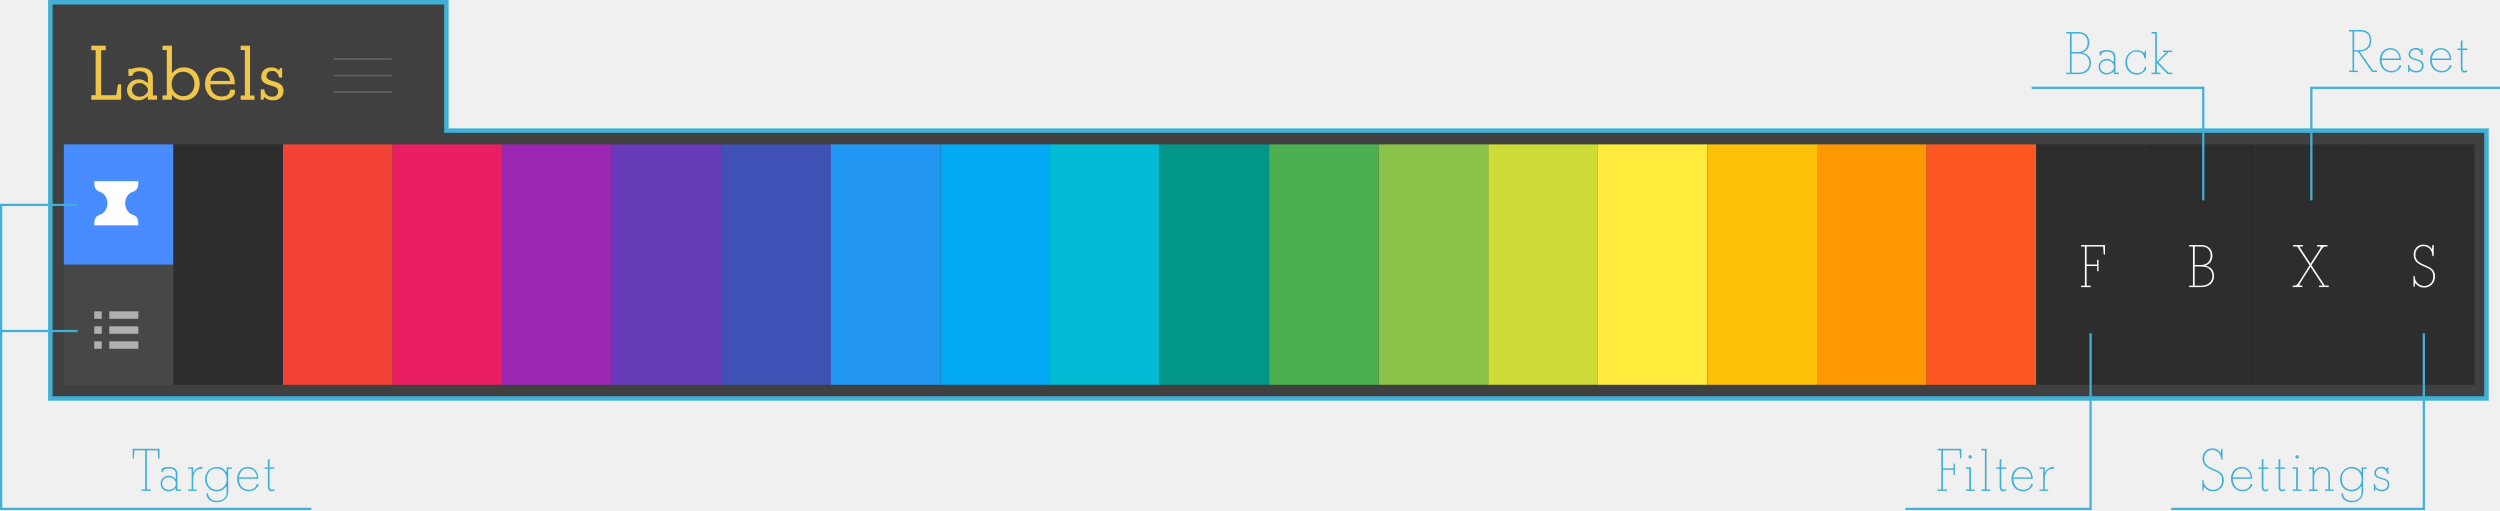
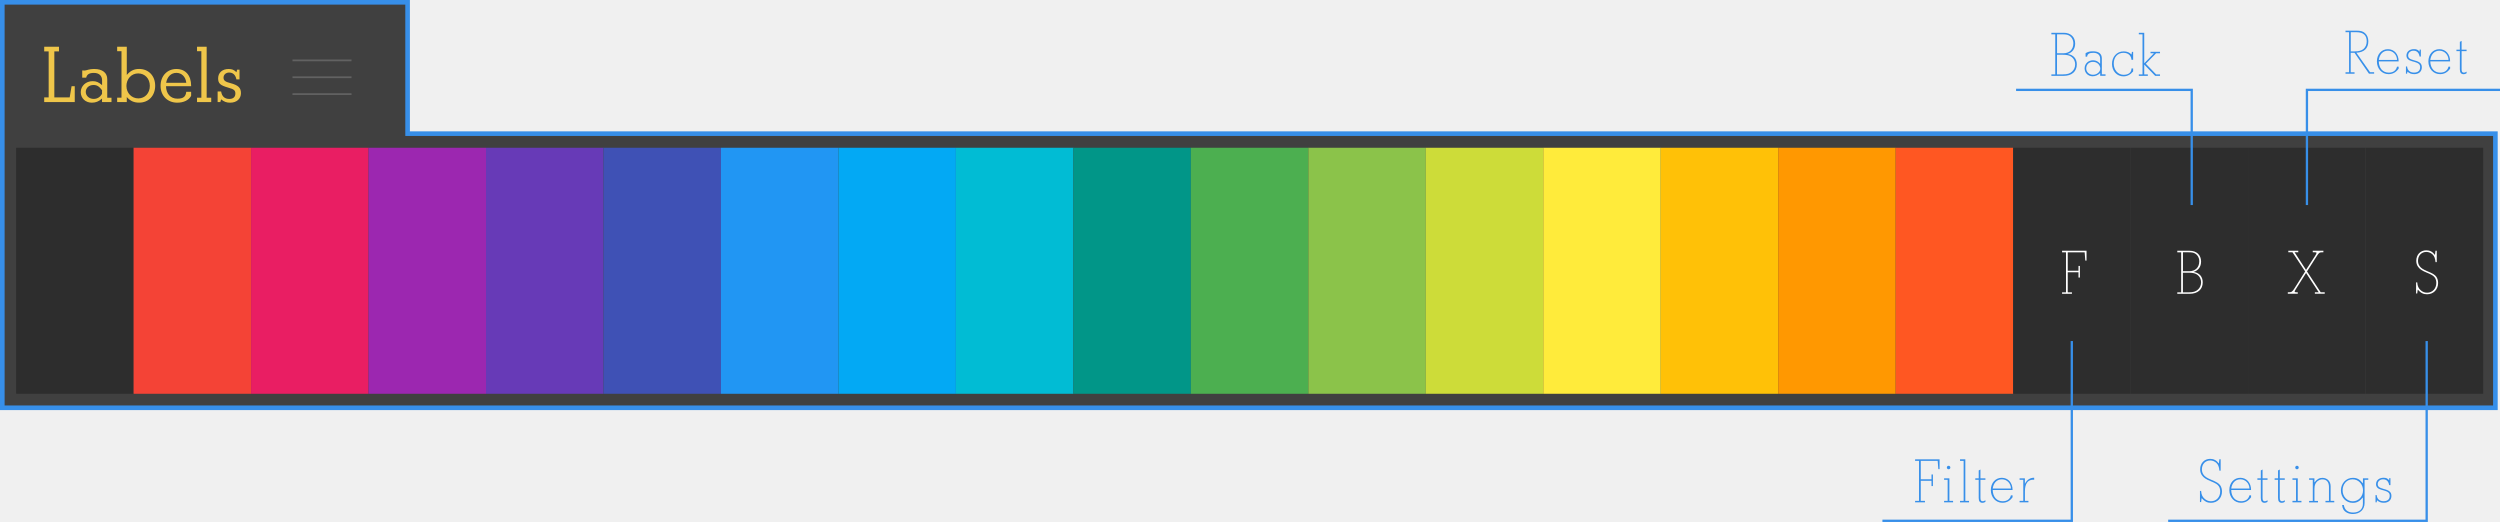
- <svg xmlns="http://www.w3.org/2000/svg" id="Layer_2" viewBox="0 0 555.12 113.25">
+ <svg xmlns="http://www.w3.org/2000/svg" id="Layer_2" viewBox="0 0 542.44 113.25">
  <defs>
-     <style>.cls-1{fill:#01bcd4;}.cls-2{fill:#03a9f4;}.cls-3{fill:#019688;}.cls-4{fill:#ff5722;}.cls-5{fill:#fff;}.cls-6{fill:#ffeb3b;}.cls-7{fill:#f44336;}.cls-8{fill:#efc64a;}.cls-9{fill:#ffc107;}.cls-10{fill:#e91e63;}.cls-11{fill:#ff9801;}.cls-12{fill:#673ab7;}.cls-13{fill:#8bc34a;}.cls-14{fill:#cddc39;}.cls-15{fill:#afafaf;}.cls-16{fill:#2196f3;}.cls-17{fill:#41b0d6;}.cls-18{fill:#3f51b5;}.cls-19{fill:#9c27b0;}.cls-20{fill:#474747;}.cls-21{fill:#2d2d2d;}.cls-22{fill:#488cff;}.cls-23{fill:#4caf50;}.cls-24{fill:#404040;}.cls-24,.cls-25,.cls-26{stroke-miterlimit:10;}.cls-24,.cls-26{stroke:#41b0d6;}.cls-25{stroke:#626262;stroke-width:.38px;}.cls-25,.cls-26{fill:none;}.cls-26{stroke-width:.5px;}</style>
+     <style>.cls-1{fill:#01bcd4;}.cls-2{fill:#03a9f4;}.cls-3{fill:#019688;}.cls-4{fill:#ff5722;}.cls-5{fill:#fff;}.cls-6{fill:#ffeb3b;}.cls-7{fill:#f44336;}.cls-8{fill:#efc64a;}.cls-9{fill:#ffc107;}.cls-10{fill:#e91e63;}.cls-11{fill:#ff9801;}.cls-12{fill:#673ab7;}.cls-13{fill:#8bc34a;}.cls-14{fill:#cddc39;}.cls-15{fill:#2196f3;}.cls-16{fill:#3f51b5;}.cls-17{fill:#9c27b0;}.cls-18{fill:#2d2d2d;}.cls-19{fill:#378fe9;}.cls-20{fill:#4caf50;}.cls-21{fill:#404040;}.cls-21,.cls-22,.cls-23{stroke-miterlimit:10;}.cls-21,.cls-23{stroke:#378fe9;}.cls-22{stroke:#626262;stroke-width:.38px;}.cls-22,.cls-23{fill:none;}.cls-23{stroke-width:.5px;}</style>
  </defs>
  <g id="Labels">
    <g id="Top">
      <g>
-         <polygon class="cls-24" points="11.18 .5 11.18 88.48 552.12 88.48 552.12 29 99.12 29 99.12 .5 11.18 .5" />
+         <polygon class="cls-21" points=".5 .5 .5 88.48 541.44 88.48 541.44 29 88.44 29 88.44 .5 .5 .5" />
        <g>
-           <path class="cls-8" d="M26.9,18.71v3.44h-6.63v-1.01h.97V11.15h-.97v-1.01h3.21v1.01h-1.01v9.99h3.33l.41-2.43h.68Z" />
-           <path class="cls-8" d="M28.52,16.86v-1.57h.22c.13,.02,.23,.02,.29,.02,.07,0,.18-.02,.38-.07,.65-.2,1.13-.27,1.75-.27,1.75,0,2.79,.83,2.79,2.21v4.02h.92v.95h-2.05v-.77c-.68,.63-1.37,.9-2.21,.9-1.39,0-2.41-.97-2.41-2.29s1.1-2.38,2.58-2.38c.79,0,1.3,.22,2.05,.86v-1.03c0-1.03-.67-1.62-1.78-1.62-.99,0-1.51,.32-1.67,1.03h-.83Zm4.29,2.7c-.63-.83-1.1-1.12-1.85-1.12-.95,0-1.67,.63-1.67,1.49s.74,1.53,1.71,1.53c.79,0,1.4-.38,1.82-1.1v-.81Z" />
-           <path class="cls-8" d="M37.03,21.2V11.11h-.94v-.97h2.09v6.12c.77-.9,1.57-1.3,2.68-1.3,2.05,0,3.48,1.49,3.48,3.64s-1.4,3.67-3.48,3.67c-1.12,0-1.89-.34-2.68-1.21v1.08h-2.09v-.95h.94Zm1.08-2.5c0,1.49,1.13,2.65,2.57,2.65s2.5-1.13,2.5-2.72-1.08-2.7-2.54-2.7-2.54,1.19-2.54,2.77Z" />
-           <path class="cls-8" d="M52.16,18.71h-5.46c.04,1.67,.99,2.7,2.48,2.7,1.26,0,1.8-.43,1.91-1.49h1.06v.88c-.5,.94-1.62,1.48-3.01,1.48-2.12,0-3.62-1.51-3.62-3.66s1.44-3.65,3.44-3.65,3.19,1.42,3.19,3.62v.13Zm-1.06-.74c-.13-1.3-.99-2.16-2.14-2.16s-2,.83-2.23,2.16h4.38Z" />
-           <path class="cls-8" d="M55.52,10.14v11.06h.99v.95h-3.08v-.95h.94V11.11h-.94v-.97h2.09Z" />
-           <path class="cls-8" d="M62.65,15.11v2.12h-.67c-.2-.97-.74-1.49-1.58-1.49-.7,0-1.22,.47-1.22,1.1s.36,.9,1.48,1.19c1.71,.45,2.3,1.01,2.3,2.18,0,1.24-.94,2.07-2.34,2.07-.77,0-1.3-.18-1.96-.72l-.18,.59h-.58v-2.3h.76c.16,1.06,.77,1.62,1.78,1.62,.83,0,1.31-.43,1.31-1.17,0-.68-.29-.94-1.53-1.28-1.76-.5-2.21-.92-2.21-2.02,0-1.22,.9-2.03,2.27-2.03,.76,0,1.17,.18,1.71,.7l.13-.56h.54Z" />
+           <path class="cls-8" d="M16.22,18.71v3.44h-6.63v-1.01h.97V11.15h-.97v-1.01h3.21v1.01h-1.01v9.99h3.33l.41-2.43h.68Z" />
+           <path class="cls-8" d="M17.84,16.86v-1.57h.22c.13,.02,.23,.02,.29,.02,.07,0,.18-.02,.38-.07,.65-.2,1.13-.27,1.75-.27,1.75,0,2.79,.83,2.79,2.21v4.02h.92v.95h-2.05v-.77c-.68,.63-1.37,.9-2.21,.9-1.39,0-2.41-.97-2.41-2.29s1.1-2.38,2.58-2.38c.79,0,1.3,.22,2.05,.86v-1.03c0-1.03-.67-1.62-1.78-1.62-.99,0-1.51,.32-1.67,1.03h-.83Zm4.29,2.7c-.63-.83-1.1-1.12-1.85-1.12-.95,0-1.67,.63-1.67,1.49s.74,1.53,1.71,1.53c.79,0,1.4-.38,1.82-1.1v-.81Z" />
+           <path class="cls-8" d="M26.36,21.2V11.11h-.94v-.97h2.09v6.12c.77-.9,1.57-1.3,2.68-1.3,2.05,0,3.48,1.49,3.48,3.64s-1.4,3.67-3.48,3.67c-1.12,0-1.89-.34-2.68-1.21v1.08h-2.09v-.95h.94Zm1.08-2.5c0,1.49,1.13,2.65,2.57,2.65s2.5-1.13,2.5-2.72-1.08-2.7-2.54-2.7-2.54,1.19-2.54,2.77Z" />
+           <path class="cls-8" d="M41.48,18.71h-5.46c.04,1.67,.99,2.7,2.48,2.7,1.26,0,1.8-.43,1.91-1.49h1.06v.88c-.5,.94-1.62,1.48-3.01,1.48-2.12,0-3.62-1.51-3.62-3.66s1.44-3.65,3.44-3.65,3.19,1.42,3.19,3.62v.13Zm-1.06-.74c-.13-1.3-.99-2.16-2.14-2.16s-2,.83-2.23,2.16h4.38Z" />
+           <path class="cls-8" d="M44.84,10.14v11.06h.99v.95h-3.08v-.95h.94V11.11h-.94v-.97h2.09Z" />
+           <path class="cls-8" d="M51.97,15.11v2.12h-.67c-.2-.97-.74-1.49-1.58-1.49-.7,0-1.22,.47-1.22,1.1s.36,.9,1.48,1.19c1.71,.45,2.3,1.01,2.3,2.18,0,1.24-.94,2.07-2.34,2.07-.77,0-1.3-.18-1.96-.72l-.18,.59h-.58v-2.3h.76c.16,1.06,.77,1.62,1.78,1.62,.83,0,1.31-.43,1.31-1.17,0-.68-.29-.94-1.53-1.28-1.76-.5-2.21-.92-2.21-2.02,0-1.22,.9-2.03,2.27-2.03,.76,0,1.17,.18,1.71,.7l.13-.56h.54Z" />
        </g>
        <g id="Colors">
-           <rect class="cls-20" x="14.18" y="58.75" width="24.33" height="26.69" />
-           <rect class="cls-22" x="14.18" y="32.06" width="24.33" height="26.69" />
-           <rect class="cls-21" x="38.51" y="32.06" width="24.33" height="53.38" />
-           <rect class="cls-7" x="62.84" y="32.06" width="24.33" height="53.38" />
-           <rect class="cls-10" x="87.17" y="32.06" width="24.33" height="53.38" />
-           <rect class="cls-19" x="111.5" y="32.06" width="24.33" height="53.38" />
-           <rect class="cls-12" x="135.83" y="32.06" width="24.33" height="53.38" />
-           <rect class="cls-18" x="160.16" y="32.06" width="24.33" height="53.38" />
-           <rect class="cls-16" x="184.49" y="32.06" width="24.33" height="53.38" />
-           <rect class="cls-2" x="208.82" y="32.06" width="24.33" height="53.38" />
-           <rect class="cls-1" x="233.15" y="32.06" width="24.33" height="53.38" />
-           <rect class="cls-3" x="257.48" y="32.06" width="24.33" height="53.38" />
-           <rect class="cls-23" x="281.81" y="32.06" width="24.33" height="53.38" />
-           <rect class="cls-13" x="306.14" y="32.06" width="24.33" height="53.38" />
-           <rect class="cls-14" x="330.47" y="32.06" width="24.33" height="53.38" />
-           <rect class="cls-6" x="354.8" y="32.06" width="24.33" height="53.38" />
-           <rect class="cls-9" x="379.13" y="32.06" width="24.33" height="53.38" />
-           <rect class="cls-11" x="403.46" y="32.06" width="24.33" height="53.38" />
-           <rect class="cls-4" x="427.79" y="32.06" width="24.33" height="53.38" />
-           <rect class="cls-21" x="452.12" y="32.06" width="24.33" height="53.38" />
-           <rect class="cls-21" x="476.45" y="32.06" width="24.33" height="53.38" />
-           <rect class="cls-21" x="500.78" y="32.06" width="24.33" height="53.38" />
-           <rect class="cls-21" x="525.13" y="32.06" width="24.33" height="53.38" />
+           <rect class="cls-18" x="3.5" y="32.06" width="25.49" height="53.38" />
+           <rect class="cls-7" x="28.99" y="32.06" width="25.49" height="53.38" />
+           <rect class="cls-10" x="54.48" y="32.06" width="25.49" height="53.38" />
+           <rect class="cls-17" x="79.97" y="32.06" width="25.49" height="53.38" />
+           <rect class="cls-12" x="105.45" y="32.06" width="25.49" height="53.38" />
+           <rect class="cls-16" x="130.94" y="32.06" width="25.49" height="53.38" />
+           <rect class="cls-15" x="156.43" y="32.06" width="25.49" height="53.38" />
+           <rect class="cls-2" x="181.92" y="32.06" width="25.49" height="53.38" />
+           <rect class="cls-1" x="207.41" y="32.06" width="25.49" height="53.38" />
+           <rect class="cls-3" x="232.9" y="32.06" width="25.49" height="53.38" />
+           <rect class="cls-20" x="258.39" y="32.06" width="25.49" height="53.38" />
+           <rect class="cls-13" x="283.88" y="32.06" width="25.49" height="53.38" />
+           <rect class="cls-14" x="309.36" y="32.06" width="25.49" height="53.38" />
+           <rect class="cls-6" x="334.85" y="32.06" width="25.49" height="53.38" />
+           <rect class="cls-9" x="360.34" y="32.06" width="25.49" height="53.38" />
+           <rect class="cls-11" x="385.83" y="32.06" width="25.49" height="53.38" />
+           <rect class="cls-4" x="411.32" y="32.06" width="25.49" height="53.38" />
+           <rect class="cls-18" x="436.81" y="32.06" width="25.49" height="53.38" />
+           <rect class="cls-18" x="462.3" y="32.06" width="25.49" height="53.38" />
+           <rect class="cls-18" x="487.78" y="32.06" width="25.49" height="53.38" />
+           <rect class="cls-18" x="513.3" y="32.06" width="25.49" height="53.38" />
        </g>
      </g>
-       <path class="cls-5" d="M467.41,54.41v2.13h-.27l-.14-1.79h-3.67v3.99h2.33v-1.04h.31v2.52h-.31v-1.15h-2.33v4.36h.91v.32h-2.14v-.32h.85v-8.68h-.85v-.34h5.31Z" />
-       <path class="cls-5" d="M489.63,59c1.25,.18,1.99,1.02,1.99,2.27,0,1.53-1.09,2.48-2.84,2.48h-2.68v-.32h.84v-8.68h-.84v-.34h2.69c1.5,0,2.47,.92,2.47,2.34,0,1.12-.58,1.92-1.62,2.26Zm-2.31-.15h1.36c1.34,0,2.19-.83,2.19-2.16,0-.92-.57-1.7-1.43-1.88-.29-.06-.45-.07-1.06-.07h-1.05v4.1Zm0,4.58h1.25c.99,0,1.55-.17,2.03-.62,.42-.38,.66-.94,.66-1.54,0-1.01-.64-1.79-1.61-2-.34-.07-.7-.1-1.15-.1h-1.18v4.26Z" />
-       <path class="cls-5" d="M513.25,58.9l2.97,4.52h.87v.32h-2.14v-.32h.84l-2.75-4.19-2.25,3.56c-.17,.27-.22,.38-.22,.46,0,.13,.08,.17,.38,.17h.29v.32h-2.16v-.32h.18c.64,0,.8-.11,1.3-.91l2.28-3.61-2.75-4.16h-.9v-.34h2.16v.34h-.8l2.48,3.82,1.99-3.07c.21-.34,.28-.48,.28-.57,0-.17-.03-.18-.36-.18h-.45v-.34h2.31v.34h-.14c-.71,0-.8,.06-1.3,.84l-2.12,3.32Z" />
-       <path class="cls-5" d="M540.4,54.41v2.47h-.27c-.08-.85-.27-1.32-.66-1.69-.34-.32-.85-.53-1.32-.53-1.08,0-1.82,.8-1.82,1.93,0,.42,.1,.77,.31,1.09,.29,.46,.76,.77,1.7,1.16,1.21,.5,1.64,.77,1.96,1.2,.25,.35,.39,.84,.39,1.36,0,1.42-1.01,2.45-2.4,2.45-.81,0-1.36-.28-2.02-1.02l-.11,.85h-.25v-2.41h.25c.07,.85,.28,1.3,.8,1.74,.39,.34,.85,.5,1.34,.5,1.16,0,2-.9,2-2.12,0-.42-.1-.83-.29-1.11-.28-.42-.67-.67-1.75-1.11-1.02-.41-1.55-.77-1.9-1.26-.27-.36-.41-.8-.41-1.32,0-1.34,.9-2.28,2.18-2.28,.77,0,1.36,.31,1.88,1.01l.11-.92h.27Z" />
+       <path class="cls-5" d="M452.73,54.41v2.13h-.27l-.14-1.79h-3.67v3.99h2.33v-1.04h.31v2.52h-.31v-1.15h-2.33v4.36h.91v.32h-2.14v-.32h.85v-8.68h-.85v-.34h5.31Z" />
+       <path class="cls-5" d="M475.95,59c1.25,.18,1.99,1.02,1.99,2.27,0,1.53-1.09,2.48-2.84,2.48h-2.68v-.32h.84v-8.68h-.84v-.34h2.69c1.5,0,2.47,.92,2.47,2.34,0,1.12-.58,1.92-1.62,2.26Zm-2.31-.15h1.36c1.34,0,2.19-.83,2.19-2.16,0-.92-.57-1.7-1.43-1.88-.29-.06-.45-.07-1.06-.07h-1.05v4.1Zm0,4.58h1.25c.99,0,1.55-.17,2.03-.62,.42-.38,.66-.94,.66-1.54,0-1.01-.64-1.79-1.61-2-.34-.07-.7-.1-1.15-.1h-1.18v4.26Z" />
+       <path class="cls-5" d="M500.57,58.9l2.97,4.52h.87v.32h-2.14v-.32h.84l-2.75-4.19-2.25,3.56c-.17,.27-.22,.38-.22,.46,0,.13,.08,.17,.38,.17h.29v.32h-2.16v-.32h.18c.64,0,.8-.11,1.3-.91l2.28-3.61-2.75-4.16h-.9v-.34h2.16v.34h-.8l2.48,3.82,1.99-3.07c.21-.34,.28-.48,.28-.57,0-.17-.03-.18-.36-.18h-.45v-.34h2.31v.34h-.14c-.71,0-.8,.06-1.3,.84l-2.12,3.32Z" />
+       <path class="cls-5" d="M528.72,54.41v2.47h-.27c-.08-.85-.27-1.32-.66-1.69-.34-.32-.85-.53-1.32-.53-1.08,0-1.82,.8-1.82,1.93,0,.42,.1,.77,.31,1.09,.29,.46,.76,.77,1.7,1.16,1.21,.5,1.64,.77,1.96,1.2,.25,.35,.39,.84,.39,1.36,0,1.42-1.01,2.45-2.4,2.45-.81,0-1.36-.28-2.02-1.02l-.11,.85h-.25v-2.41h.25c.07,.85,.28,1.3,.8,1.74,.39,.34,.85,.5,1.34,.5,1.16,0,2-.9,2-2.12,0-.42-.1-.83-.29-1.11-.28-.42-.67-.67-1.75-1.11-1.02-.41-1.55-.77-1.9-1.26-.27-.36-.41-.8-.41-1.32,0-1.34,.9-2.28,2.18-2.28,.77,0,1.36,.31,1.88,1.01l.11-.92h.27Z" />
      <g id="Burger">
-         <line class="cls-25" x1="86.95" y1="16.76" x2="74.14" y2="16.76" />
-         <line class="cls-25" x1="86.95" y1="13.1" x2="74.14" y2="13.1" />
-         <line class="cls-25" x1="86.95" y1="20.42" x2="74.14" y2="20.42" />
+         <line class="cls-22" x1="76.27" y1="16.76" x2="63.46" y2="16.76" />
+         <line class="cls-22" x1="76.27" y1="13.1" x2="63.46" y2="13.1" />
+         <line class="cls-22" x1="76.27" y1="20.42" x2="63.46" y2="20.42" />
      </g>
-       <g id="Layers___Items">
-         <rect class="cls-15" x="20.93" y="69.13" width="1.66" height="1.66" />
-         <rect class="cls-15" x="24.26" y="69.13" width="6.46" height="1.66" />
-         <rect class="cls-15" x="20.93" y="72.46" width="1.66" height="1.66" />
-         <rect class="cls-15" x="24.26" y="72.46" width="6.46" height="1.66" />
-         <rect class="cls-15" x="20.93" y="75.79" width="1.66" height="1.66" />
-         <rect class="cls-15" x="24.26" y="75.79" width="6.46" height="1.66" />
-       </g>
-       <path id="Keyframe" class="cls-5" d="M30.72,40.24c0,1.27-.08,2-1.47,2.45-.84,.27-1.47,1.47-1.47,2.45s.63,2.17,1.47,2.45c1.39,.45,1.47,1.18,1.47,2.45h-9.79c0-1.27,.08-2,1.47-2.45,.84-.27,1.47-1.47,1.47-2.45s-.63-2.17-1.47-2.45c-1.39-.45-1.47-1.18-1.47-2.45h9.79Z" />
      <g id="comments">
        <g>
-           <path class="cls-17" d="M35.42,99.66v2.19h-.28l-.13-1.85h-2.4v8.68h.85v.32h-2.03v-.32h.8v-8.68h-2.37l-.15,1.85h-.25v-2.19h5.95Z" />
-           <path class="cls-17" d="M35.87,104.83v-.74c.52-.31,.91-.41,1.61-.41,1.27,0,1.92,.53,1.92,1.58v3.42h.8v.32h-1.16v-.6c-.48,.46-1.02,.7-1.64,.7-1,0-1.74-.74-1.74-1.72s.77-1.75,1.83-1.75c.63,0,1.06,.22,1.54,.77v-1.13c0-.8-.55-1.26-1.48-1.26-.88,0-1.29,.25-1.34,.83h-.34Zm.14,2.58c0,.77,.64,1.36,1.47,1.36s1.58-.6,1.58-1.32c0-.83-.7-1.48-1.58-1.48s-1.47,.59-1.47,1.44Z" />
-           <path class="cls-17" d="M42.9,103.78v1.19c.49-.91,1.11-1.3,2.02-1.32v.45c-.11-.01-.18-.01-.25-.01-1.15,0-1.76,.87-1.76,2.52v2.07h.76v.32h-1.92v-.32h.8v-4.58h-.8v-.32h1.16Z" />
-           <path class="cls-17" d="M50.32,103.78h1.16v.32h-.8v5.03c0,1.44-1.01,2.4-2.55,2.4-.9,0-1.7-.39-2.06-1.01-.15-.28-.21-.46-.27-.95h.38c.15,1.06,.85,1.64,2.03,1.64,1.26,0,2.1-.74,2.1-1.86v-1.43c-.69,.85-1.3,1.19-2.18,1.19-1.47,0-2.59-1.16-2.59-2.68s1.09-2.75,2.58-2.75c.94,0,1.5,.31,2.2,1.22v-1.12Zm-4.41,2.62c0,1.33,.97,2.37,2.2,2.37s2.23-1.02,2.23-2.37-1-2.4-2.27-2.4-2.16,1.05-2.16,2.4Z" />
-           <path class="cls-17" d="M57.37,106.32h-4.31c.04,1.5,.88,2.44,2.16,2.44,.94,0,1.6-.46,1.79-1.29h.36v.42c-.59,.81-1.27,1.2-2.2,1.2-1.44,0-2.52-1.19-2.52-2.76s1.02-2.66,2.38-2.66,2.34,1.05,2.34,2.65Zm-.35-.32c-.03-1.13-.88-2-1.97-2s-1.81,.77-1.99,2h3.96Z" />
-           <path class="cls-17" d="M59.86,101.87v1.91h1.08v.32h-1.08v3.95c0,.5,.15,.71,.49,.71,.18,0,.31-.04,.59-.22v.36c-.28,.15-.41,.2-.63,.2-.56,0-.83-.34-.83-1.05v-3.95h-.74v-.32h.74v-1.7l.38-.21Z" />
+           <path class="cls-19" d="M420.84,99.66v2.13h-.27l-.14-1.79h-3.67v3.99h2.33v-1.04h.31v2.52h-.31v-1.15h-2.33v4.36h.91v.32h-2.14v-.32h.85v-8.68h-.85v-.34h5.31Z" />
+           <path class="cls-19" d="M422.97,103.78v4.9h.8v.32h-1.95v-.32h.77v-4.58h-.77v-.32h1.15Zm-.55-2.34c0-.21,.17-.38,.38-.38s.38,.17,.38,.38-.17,.38-.38,.38-.38-.17-.38-.38Z" />
+           <path class="cls-19" d="M426.43,99.66v9.02h.8v.32h-1.95v-.32h.78v-8.68h-.78v-.34h1.15Z" />
+           <path class="cls-19" d="M429.71,101.87v1.91h1.08v.32h-1.08v3.95c0,.5,.15,.71,.49,.71,.18,0,.31-.04,.59-.22v.36c-.28,.15-.41,.2-.63,.2-.56,0-.83-.34-.83-1.05v-3.95h-.74v-.32h.74v-1.7l.38-.21Z" />
+           <path class="cls-19" d="M436.68,106.32h-4.31c.04,1.5,.88,2.44,2.16,2.44,.94,0,1.6-.46,1.79-1.29h.36v.42c-.59,.81-1.27,1.2-2.2,1.2-1.44,0-2.52-1.19-2.52-2.76s1.02-2.66,2.38-2.66,2.34,1.05,2.34,2.65Zm-.35-.32c-.03-1.13-.88-2-1.97-2s-1.81,.77-1.99,2h3.96Z" />
+           <path class="cls-19" d="M439.35,103.78v1.19c.49-.91,1.11-1.3,2.02-1.32v.45c-.11-.01-.18-.01-.25-.01-1.15,0-1.76,.87-1.76,2.52v2.07h.76v.32h-1.92v-.32h.8v-4.58h-.8v-.32h1.16Z" />
        </g>
        <g>
-           <path class="cls-17" d="M435.52,99.66v2.13h-.27l-.14-1.79h-3.67v3.99h2.33v-1.04h.31v2.52h-.31v-1.15h-2.33v4.36h.91v.32h-2.14v-.32h.85v-8.68h-.85v-.34h5.31Z" />
-           <path class="cls-17" d="M437.65,103.78v4.9h.8v.32h-1.95v-.32h.77v-4.58h-.77v-.32h1.15Zm-.55-2.34c0-.21,.17-.38,.38-.38s.38,.17,.38,.38-.17,.38-.38,.38-.38-.17-.38-.38Z" />
-           <path class="cls-17" d="M441.11,99.66v9.02h.8v.32h-1.95v-.32h.78v-8.68h-.78v-.34h1.15Z" />
-           <path class="cls-17" d="M444.39,101.87v1.91h1.08v.32h-1.08v3.95c0,.5,.15,.71,.49,.71,.18,0,.31-.04,.59-.22v.36c-.28,.15-.41,.2-.63,.2-.56,0-.83-.34-.83-1.05v-3.95h-.74v-.32h.74v-1.7l.38-.21Z" />
-           <path class="cls-17" d="M451.36,106.32h-4.31c.04,1.5,.88,2.44,2.16,2.44,.94,0,1.6-.46,1.79-1.29h.36v.42c-.59,.81-1.27,1.2-2.2,1.2-1.44,0-2.52-1.19-2.52-2.76s1.02-2.66,2.38-2.66,2.34,1.05,2.34,2.65Zm-.35-.32c-.03-1.13-.88-2-1.97-2s-1.81,.77-1.99,2h3.96Z" />
-           <path class="cls-17" d="M454.03,103.78v1.19c.49-.91,1.11-1.3,2.02-1.32v.45c-.11-.01-.18-.01-.25-.01-1.15,0-1.76,.87-1.76,2.52v2.07h.76v.32h-1.92v-.32h.8v-4.58h-.8v-.32h1.16Z" />
+           <path class="cls-19" d="M510.05,11.46v4.22h.83v.32h-1.96v-.32h.77V6.99h-.77v-.34h2.38c.9,0,1.42,.15,1.86,.55,.46,.41,.71,1.04,.71,1.75,0,1.54-.91,2.41-2.59,2.49l2.97,4.23h.88v.32h-1.12l-3.14-4.54h-.83Zm0-.31h.83c.94,0,1.53-.17,1.95-.53,.45-.41,.69-.97,.69-1.67,0-1.3-.74-1.96-2.21-1.96h-1.25v4.16Z" />
+           <path class="cls-19" d="M520.45,13.32h-4.31c.04,1.5,.88,2.44,2.16,2.44,.94,0,1.6-.46,1.79-1.29h.36v.42c-.59,.81-1.27,1.2-2.2,1.2-1.44,0-2.52-1.19-2.52-2.76s1.02-2.66,2.38-2.66,2.34,1.05,2.34,2.65Zm-.35-.32c-.03-1.13-.88-2-1.97-2s-1.81,.77-1.99,2h3.96Z" />
+           <path class="cls-19" d="M525.27,10.78v1.48h-.28c-.14-.83-.59-1.26-1.33-1.26-.66,0-1.15,.45-1.15,1.02s.31,.8,1.33,1.08c1.22,.31,1.64,.7,1.64,1.51,0,.9-.64,1.48-1.65,1.48-.6,0-1.01-.15-1.48-.55l-.07,.45h-.25v-1.57h.25c.07,.84,.63,1.33,1.5,1.33s1.33-.42,1.33-1.18c0-.6-.31-.88-1.26-1.15l-.52-.14c-.81-.22-1.19-.62-1.19-1.23,0-.83,.67-1.39,1.64-1.39,.56,0,.87,.14,1.22,.56v-.46h.28Z" />
+           <path class="cls-19" d="M531.62,13.32h-4.31c.04,1.5,.88,2.44,2.16,2.44,.94,0,1.6-.46,1.79-1.29h.36v.42c-.59,.81-1.27,1.2-2.2,1.2-1.44,0-2.52-1.19-2.52-2.76s1.02-2.66,2.38-2.66,2.34,1.05,2.34,2.65Zm-.35-.32c-.03-1.13-.88-2-1.97-2s-1.81,.77-1.99,2h3.96Z" />
+           <path class="cls-19" d="M534.11,8.87v1.91h1.08v.32h-1.08v3.95c0,.5,.15,.71,.49,.71,.18,0,.31-.04,.59-.22v.36c-.28,.15-.41,.2-.63,.2-.56,0-.83-.34-.83-1.05v-3.95h-.74v-.32h.74v-1.7l.38-.21Z" />
        </g>
        <g>
-           <path class="cls-17" d="M522.73,11.46v4.22h.83v.32h-1.96v-.32h.77V6.99h-.77v-.34h2.38c.9,0,1.42,.15,1.86,.55,.46,.41,.71,1.04,.71,1.75,0,1.54-.91,2.41-2.59,2.49l2.97,4.23h.88v.32h-1.12l-3.14-4.54h-.83Zm0-.31h.83c.94,0,1.53-.17,1.95-.53,.45-.41,.69-.97,.69-1.67,0-1.3-.74-1.96-2.21-1.96h-1.25v4.16Z" />
-           <path class="cls-17" d="M533.13,13.32h-4.31c.04,1.5,.88,2.44,2.16,2.44,.94,0,1.6-.46,1.79-1.29h.36v.42c-.59,.81-1.27,1.2-2.2,1.2-1.44,0-2.52-1.19-2.52-2.76s1.02-2.66,2.38-2.66,2.34,1.05,2.34,2.65Zm-.35-.32c-.03-1.13-.88-2-1.97-2s-1.81,.77-1.99,2h3.96Z" />
-           <path class="cls-17" d="M537.95,10.78v1.48h-.28c-.14-.83-.59-1.26-1.33-1.26-.66,0-1.15,.45-1.15,1.02s.31,.8,1.33,1.08c1.22,.31,1.64,.7,1.64,1.51,0,.9-.64,1.48-1.65,1.48-.6,0-1.01-.15-1.48-.55l-.07,.45h-.25v-1.57h.25c.07,.84,.63,1.33,1.5,1.33s1.33-.42,1.33-1.18c0-.6-.31-.88-1.26-1.15l-.52-.14c-.81-.22-1.19-.62-1.19-1.23,0-.83,.67-1.39,1.64-1.39,.56,0,.87,.14,1.22,.56v-.46h.28Z" />
-           <path class="cls-17" d="M544.3,13.32h-4.31c.04,1.5,.88,2.44,2.16,2.44,.94,0,1.6-.46,1.79-1.29h.36v.42c-.59,.81-1.27,1.2-2.2,1.2-1.44,0-2.52-1.19-2.52-2.76s1.02-2.66,2.38-2.66,2.34,1.05,2.34,2.65Zm-.35-.32c-.03-1.13-.88-2-1.97-2s-1.81,.77-1.99,2h3.96Z" />
-           <path class="cls-17" d="M546.79,8.87v1.91h1.08v.32h-1.08v3.95c0,.5,.15,.71,.49,.71,.18,0,.31-.04,.59-.22v.36c-.28,.15-.41,.2-.63,.2-.56,0-.83-.34-.83-1.05v-3.95h-.74v-.32h.74v-1.7l.38-.21Z" />
+           <path class="cls-19" d="M448.63,11.71c1.25,.18,1.99,1.02,1.99,2.27,0,1.53-1.09,2.48-2.84,2.48h-2.68v-.32h.84V7.45h-.84v-.34h2.69c1.5,0,2.47,.92,2.47,2.34,0,1.12-.58,1.92-1.62,2.26Zm-2.31-.15h1.36c1.34,0,2.19-.83,2.19-2.16,0-.92-.57-1.7-1.43-1.88-.29-.06-.45-.07-1.06-.07h-1.05v4.1Zm0,4.58h1.25c.99,0,1.55-.17,2.03-.62,.42-.38,.66-.94,.66-1.54,0-1.01-.64-1.79-1.61-2-.34-.07-.7-.1-1.15-.1h-1.18v4.26Z" />
+           <path class="cls-19" d="M452.52,12.28v-.74c.52-.31,.91-.41,1.61-.41,1.27,0,1.92,.53,1.92,1.58v3.42h.8v.32h-1.16v-.6c-.48,.46-1.02,.7-1.64,.7-1,0-1.74-.74-1.74-1.72s.77-1.75,1.83-1.75c.63,0,1.06,.22,1.54,.77v-1.13c0-.8-.55-1.26-1.48-1.26-.88,0-1.29,.25-1.34,.83h-.34Zm.14,2.58c0,.77,.64,1.36,1.47,1.36s1.58-.6,1.58-1.32c0-.83-.7-1.48-1.58-1.48s-1.47,.59-1.47,1.44Z" />
+           <path class="cls-19" d="M462.84,11.23v1.74h-.36c-.08-.95-.73-1.51-1.75-1.51-1.25,0-2.1,.95-2.1,2.33s.92,2.44,2.13,2.44c1.08,0,1.71-.5,1.72-1.37h.36v.63c-.56,.7-1.29,1.08-2.1,1.08-1.43,0-2.49-1.16-2.49-2.7s1.04-2.72,2.52-2.72c.74,0,1.26,.21,1.71,.69l.1-.59h.27Z" />
+           <path class="cls-19" d="M465.25,7.12v6.61l2.1-2.17h-.74v-.32h2.06v.32h-.85l-2.23,2.27,2.23,2.31h.85v.32h-1.05l-2.37-2.44v2.12h.78v.32h-1.96v-.32h.8V7.45h-.8v-.34h1.18Z" />
        </g>
        <g>
-           <path class="cls-17" d="M462.31,11.71c1.25,.18,1.99,1.02,1.99,2.27,0,1.53-1.09,2.48-2.84,2.48h-2.68v-.32h.84V7.45h-.84v-.34h2.69c1.5,0,2.47,.92,2.47,2.34,0,1.12-.58,1.92-1.62,2.26Zm-2.31-.15h1.36c1.34,0,2.19-.83,2.19-2.16,0-.92-.57-1.7-1.43-1.88-.29-.06-.45-.07-1.06-.07h-1.05v4.1Zm0,4.58h1.25c.99,0,1.55-.17,2.03-.62,.42-.38,.66-.94,.66-1.54,0-1.01-.64-1.79-1.61-2-.34-.07-.7-.1-1.15-.1h-1.18v4.26Z" />
-           <path class="cls-17" d="M466.2,12.28v-.74c.52-.31,.91-.41,1.61-.41,1.27,0,1.92,.53,1.92,1.58v3.42h.8v.32h-1.16v-.6c-.48,.46-1.02,.7-1.64,.7-1,0-1.74-.74-1.74-1.72s.77-1.75,1.83-1.75c.63,0,1.06,.22,1.54,.77v-1.13c0-.8-.55-1.26-1.48-1.26-.88,0-1.29,.25-1.34,.83h-.34Zm.14,2.58c0,.77,.64,1.36,1.47,1.36s1.58-.6,1.58-1.32c0-.83-.7-1.48-1.58-1.48s-1.47,.59-1.47,1.44Z" />
-           <path class="cls-17" d="M476.52,11.23v1.74h-.36c-.08-.95-.73-1.51-1.75-1.51-1.25,0-2.1,.95-2.1,2.33s.92,2.44,2.13,2.44c1.08,0,1.71-.5,1.72-1.37h.36v.63c-.56,.7-1.29,1.08-2.1,1.08-1.43,0-2.49-1.16-2.49-2.7s1.04-2.72,2.52-2.72c.74,0,1.26,.21,1.71,.69l.1-.59h.27Z" />
-           <path class="cls-17" d="M478.93,7.12v6.61l2.1-2.17h-.74v-.32h2.06v.32h-.85l-2.23,2.27,2.23,2.31h.85v.32h-1.05l-2.37-2.44v2.12h.78v.32h-1.96v-.32h.8V7.45h-.8v-.34h1.18Z" />
+           <path class="cls-19" d="M481.83,99.66v2.47h-.27c-.08-.85-.27-1.32-.66-1.69-.34-.32-.85-.53-1.32-.53-1.08,0-1.82,.8-1.82,1.93,0,.42,.1,.77,.31,1.09,.29,.46,.76,.77,1.7,1.16,1.21,.5,1.64,.77,1.96,1.2,.25,.35,.39,.84,.39,1.36,0,1.42-1.01,2.45-2.4,2.45-.81,0-1.36-.28-2.02-1.02l-.11,.85h-.25v-2.41h.25c.07,.85,.28,1.3,.8,1.74,.39,.34,.85,.5,1.34,.5,1.16,0,2-.9,2-2.12,0-.42-.1-.83-.29-1.11-.28-.42-.67-.67-1.75-1.11-1.02-.41-1.55-.77-1.9-1.26-.27-.36-.41-.8-.41-1.32,0-1.34,.9-2.28,2.18-2.28,.77,0,1.36,.31,1.88,1.01l.11-.92h.27Z" />
+           <path class="cls-19" d="M488.43,106.32h-4.31c.04,1.5,.88,2.44,2.16,2.44,.94,0,1.6-.46,1.79-1.29h.36v.42c-.59,.81-1.27,1.2-2.2,1.2-1.44,0-2.52-1.19-2.52-2.76s1.02-2.66,2.38-2.66,2.34,1.05,2.34,2.65Zm-.35-.32c-.03-1.13-.88-2-1.97-2s-1.81,.77-1.99,2h3.96Z" />
+           <path class="cls-19" d="M490.92,101.87v1.91h1.08v.32h-1.08v3.95c0,.5,.15,.71,.49,.71,.18,0,.31-.04,.59-.22v.36c-.28,.15-.41,.2-.63,.2-.56,0-.83-.34-.83-1.05v-3.95h-.74v-.32h.74v-1.7l.38-.21Z" />
+           <path class="cls-19" d="M494.66,101.87v1.91h1.08v.32h-1.08v3.95c0,.5,.15,.71,.49,.71,.18,0,.31-.04,.59-.22v.36c-.28,.15-.41,.2-.63,.2-.56,0-.83-.34-.83-1.05v-3.95h-.74v-.32h.74v-1.7l.38-.21Z" />
+           <path class="cls-19" d="M498.56,103.78v4.9h.8v.32h-1.95v-.32h.77v-4.58h-.77v-.32h1.15Zm-.55-2.34c0-.21,.17-.38,.38-.38s.38,.17,.38,.38-.17,.38-.38,.38-.38-.17-.38-.38Z" />
+           <path class="cls-19" d="M502.17,103.78v.91c.55-.71,1.04-1.01,1.74-1.01,1.04,0,1.78,.76,1.78,1.79v3.21h.79v.32h-1.91v-.32h.76v-2.98c0-1.11-.5-1.69-1.44-1.69-.64,0-1.27,.43-1.54,1.05-.11,.24-.17,.57-.17,1.02v2.61h.77v.32h-1.93v-.32h.8v-4.58h-.8v-.32h1.16Z" />
+           <path class="cls-19" d="M512.7,103.78h1.16v.32h-.8v5.03c0,1.44-1.01,2.4-2.55,2.4-.9,0-1.7-.39-2.06-1.01-.15-.28-.21-.46-.27-.95h.38c.15,1.06,.85,1.64,2.03,1.64,1.26,0,2.1-.74,2.1-1.86v-1.43c-.69,.85-1.3,1.19-2.18,1.19-1.47,0-2.59-1.16-2.59-2.68s1.09-2.75,2.58-2.75c.94,0,1.5,.31,2.2,1.22v-1.12Zm-4.41,2.62c0,1.33,.97,2.37,2.2,2.37s2.23-1.02,2.23-2.37-1-2.4-2.27-2.4-2.16,1.05-2.16,2.4Z" />
+           <path class="cls-19" d="M518.67,103.78v1.48h-.28c-.14-.83-.59-1.26-1.33-1.26-.66,0-1.15,.45-1.15,1.02s.31,.8,1.33,1.08c1.22,.31,1.64,.7,1.64,1.51,0,.9-.64,1.48-1.65,1.48-.6,0-1.01-.15-1.48-.55l-.07,.45h-.25v-1.57h.25c.07,.84,.63,1.33,1.5,1.33s1.33-.42,1.33-1.18c0-.6-.31-.88-1.26-1.15l-.52-.14c-.81-.22-1.19-.62-1.19-1.23,0-.83,.67-1.39,1.64-1.39,.56,0,.87,.14,1.22,.56v-.46h.28Z" />
        </g>
-         <g>
-           <path class="cls-17" d="M493.51,99.66v2.47h-.27c-.08-.85-.27-1.32-.66-1.69-.34-.32-.85-.53-1.32-.53-1.08,0-1.82,.8-1.82,1.93,0,.42,.1,.77,.31,1.09,.29,.46,.76,.77,1.7,1.16,1.21,.5,1.64,.77,1.96,1.2,.25,.35,.39,.84,.39,1.36,0,1.42-1.01,2.45-2.4,2.45-.81,0-1.36-.28-2.02-1.02l-.11,.85h-.25v-2.41h.25c.07,.85,.28,1.3,.8,1.74,.39,.34,.85,.5,1.34,.5,1.16,0,2-.9,2-2.12,0-.42-.1-.83-.29-1.11-.28-.42-.67-.67-1.75-1.11-1.02-.41-1.55-.77-1.9-1.26-.27-.36-.41-.8-.41-1.32,0-1.34,.9-2.28,2.18-2.28,.77,0,1.36,.31,1.88,1.01l.11-.92h.27Z" />
-           <path class="cls-17" d="M500.1,106.32h-4.31c.04,1.5,.88,2.44,2.16,2.44,.94,0,1.6-.46,1.79-1.29h.36v.42c-.59,.81-1.27,1.2-2.2,1.2-1.44,0-2.52-1.19-2.52-2.76s1.02-2.66,2.38-2.66,2.34,1.05,2.34,2.65Zm-.35-.32c-.03-1.13-.88-2-1.97-2s-1.81,.77-1.99,2h3.96Z" />
-           <path class="cls-17" d="M502.59,101.87v1.91h1.08v.32h-1.08v3.95c0,.5,.15,.71,.49,.71,.18,0,.31-.04,.59-.22v.36c-.28,.15-.41,.2-.63,.2-.56,0-.83-.34-.83-1.05v-3.95h-.74v-.32h.74v-1.7l.38-.21Z" />
-           <path class="cls-17" d="M506.33,101.87v1.91h1.08v.32h-1.08v3.95c0,.5,.15,.71,.49,.71,.18,0,.31-.04,.59-.22v.36c-.28,.15-.41,.2-.63,.2-.56,0-.83-.34-.83-1.05v-3.95h-.74v-.32h.74v-1.7l.38-.21Z" />
-           <path class="cls-17" d="M510.24,103.78v4.9h.8v.32h-1.95v-.32h.77v-4.58h-.77v-.32h1.15Zm-.55-2.34c0-.21,.17-.38,.38-.38s.38,.17,.38,.38-.17,.38-.38,.38-.38-.17-.38-.38Z" />
-           <path class="cls-17" d="M513.85,103.78v.91c.55-.71,1.04-1.01,1.74-1.01,1.04,0,1.78,.76,1.78,1.79v3.21h.79v.32h-1.91v-.32h.76v-2.98c0-1.11-.5-1.69-1.44-1.69-.64,0-1.27,.43-1.54,1.05-.11,.24-.17,.57-.17,1.02v2.61h.77v.32h-1.93v-.32h.8v-4.58h-.8v-.32h1.16Z" />
-           <path class="cls-17" d="M524.38,103.78h1.16v.32h-.8v5.03c0,1.44-1.01,2.4-2.55,2.4-.9,0-1.7-.39-2.06-1.01-.15-.28-.21-.46-.27-.95h.38c.15,1.06,.85,1.64,2.03,1.64,1.26,0,2.1-.74,2.1-1.86v-1.43c-.69,.85-1.3,1.19-2.18,1.19-1.47,0-2.59-1.16-2.59-2.68s1.09-2.75,2.58-2.75c.94,0,1.5,.31,2.2,1.22v-1.12Zm-4.41,2.62c0,1.33,.97,2.37,2.2,2.37s2.23-1.02,2.23-2.37-1-2.4-2.27-2.4-2.16,1.05-2.16,2.4Z" />
-           <path class="cls-17" d="M530.34,103.78v1.48h-.28c-.14-.83-.59-1.26-1.33-1.26-.66,0-1.15,.45-1.15,1.02s.31,.8,1.33,1.08c1.22,.31,1.64,.7,1.64,1.51,0,.9-.64,1.48-1.65,1.48-.6,0-1.01-.15-1.48-.55l-.07,.45h-.25v-1.57h.25c.07,.84,.63,1.33,1.5,1.33s1.33-.42,1.33-1.18c0-.6-.31-.88-1.26-1.15l-.52-.14c-.81-.22-1.19-.62-1.19-1.23,0-.83,.67-1.39,1.64-1.39,.56,0,.87,.14,1.22,.56v-.46h.28Z" />
-         </g>
-         <polyline id="Filter" class="cls-26" points="489.23 44.49 489.23 19.5 451.12 19.5" />
-         <polyline id="Back" class="cls-26" points="513.23 44.49 513.23 19.5 555.12 19.5" />
-         <polyline id="Settings" class="cls-26" points="538.21 74 538.21 113 482.12 113" />
-         <polyline id="Settings-2" class="cls-26" points="464.21 74 464.21 113 423.12 113" />
-         <polyline id="target" class="cls-26" points="17.25 45.5 .25 45.5 .25 113 69.12 113" />
-         <line id="target-2" class="cls-26" x1="17.25" y1="73.5" x2=".25" y2="73.5" />
+         <polyline id="Filter" class="cls-23" points="475.55 44.49 475.55 19.5 437.44 19.5" />
+         <polyline id="Back" class="cls-23" points="500.55 44.49 500.55 19.5 542.44 19.5" />
+         <polyline id="Settings" class="cls-23" points="526.53 74 526.53 113 470.44 113" />
+         <polyline id="Settings-2" class="cls-23" points="449.53 74 449.53 113 408.44 113" />
      </g>
    </g>
  </g>
</svg>
